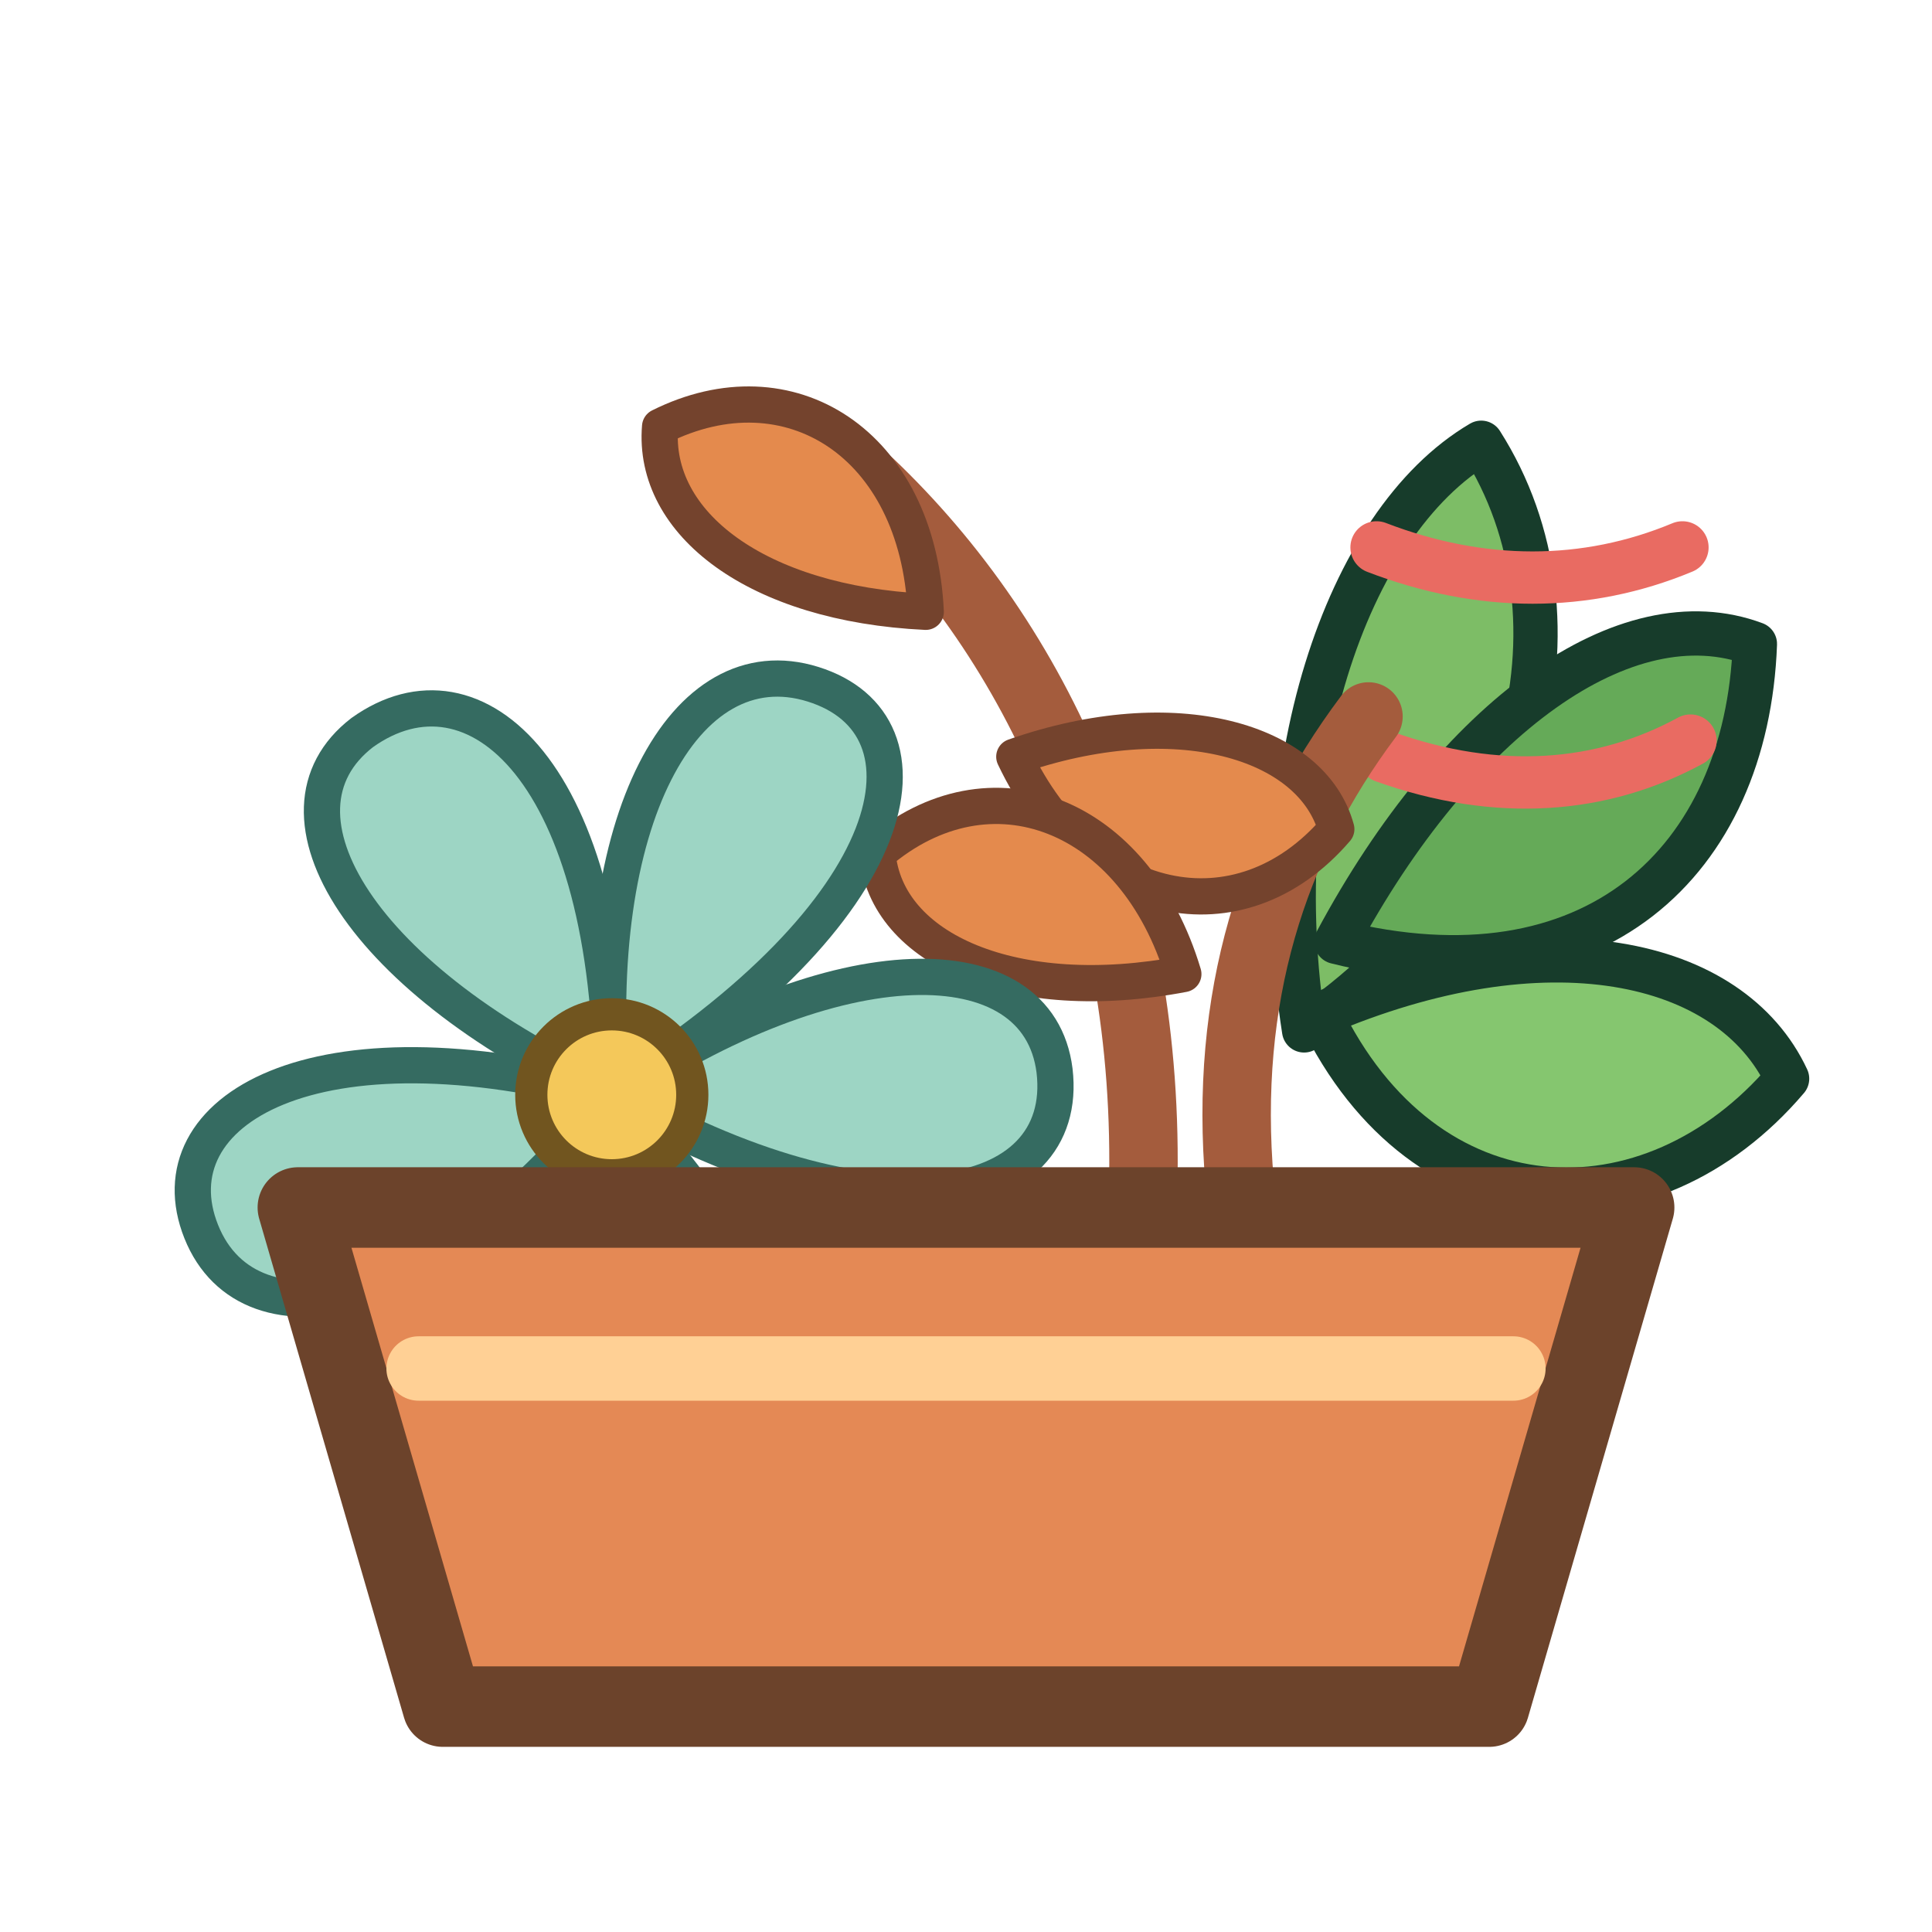
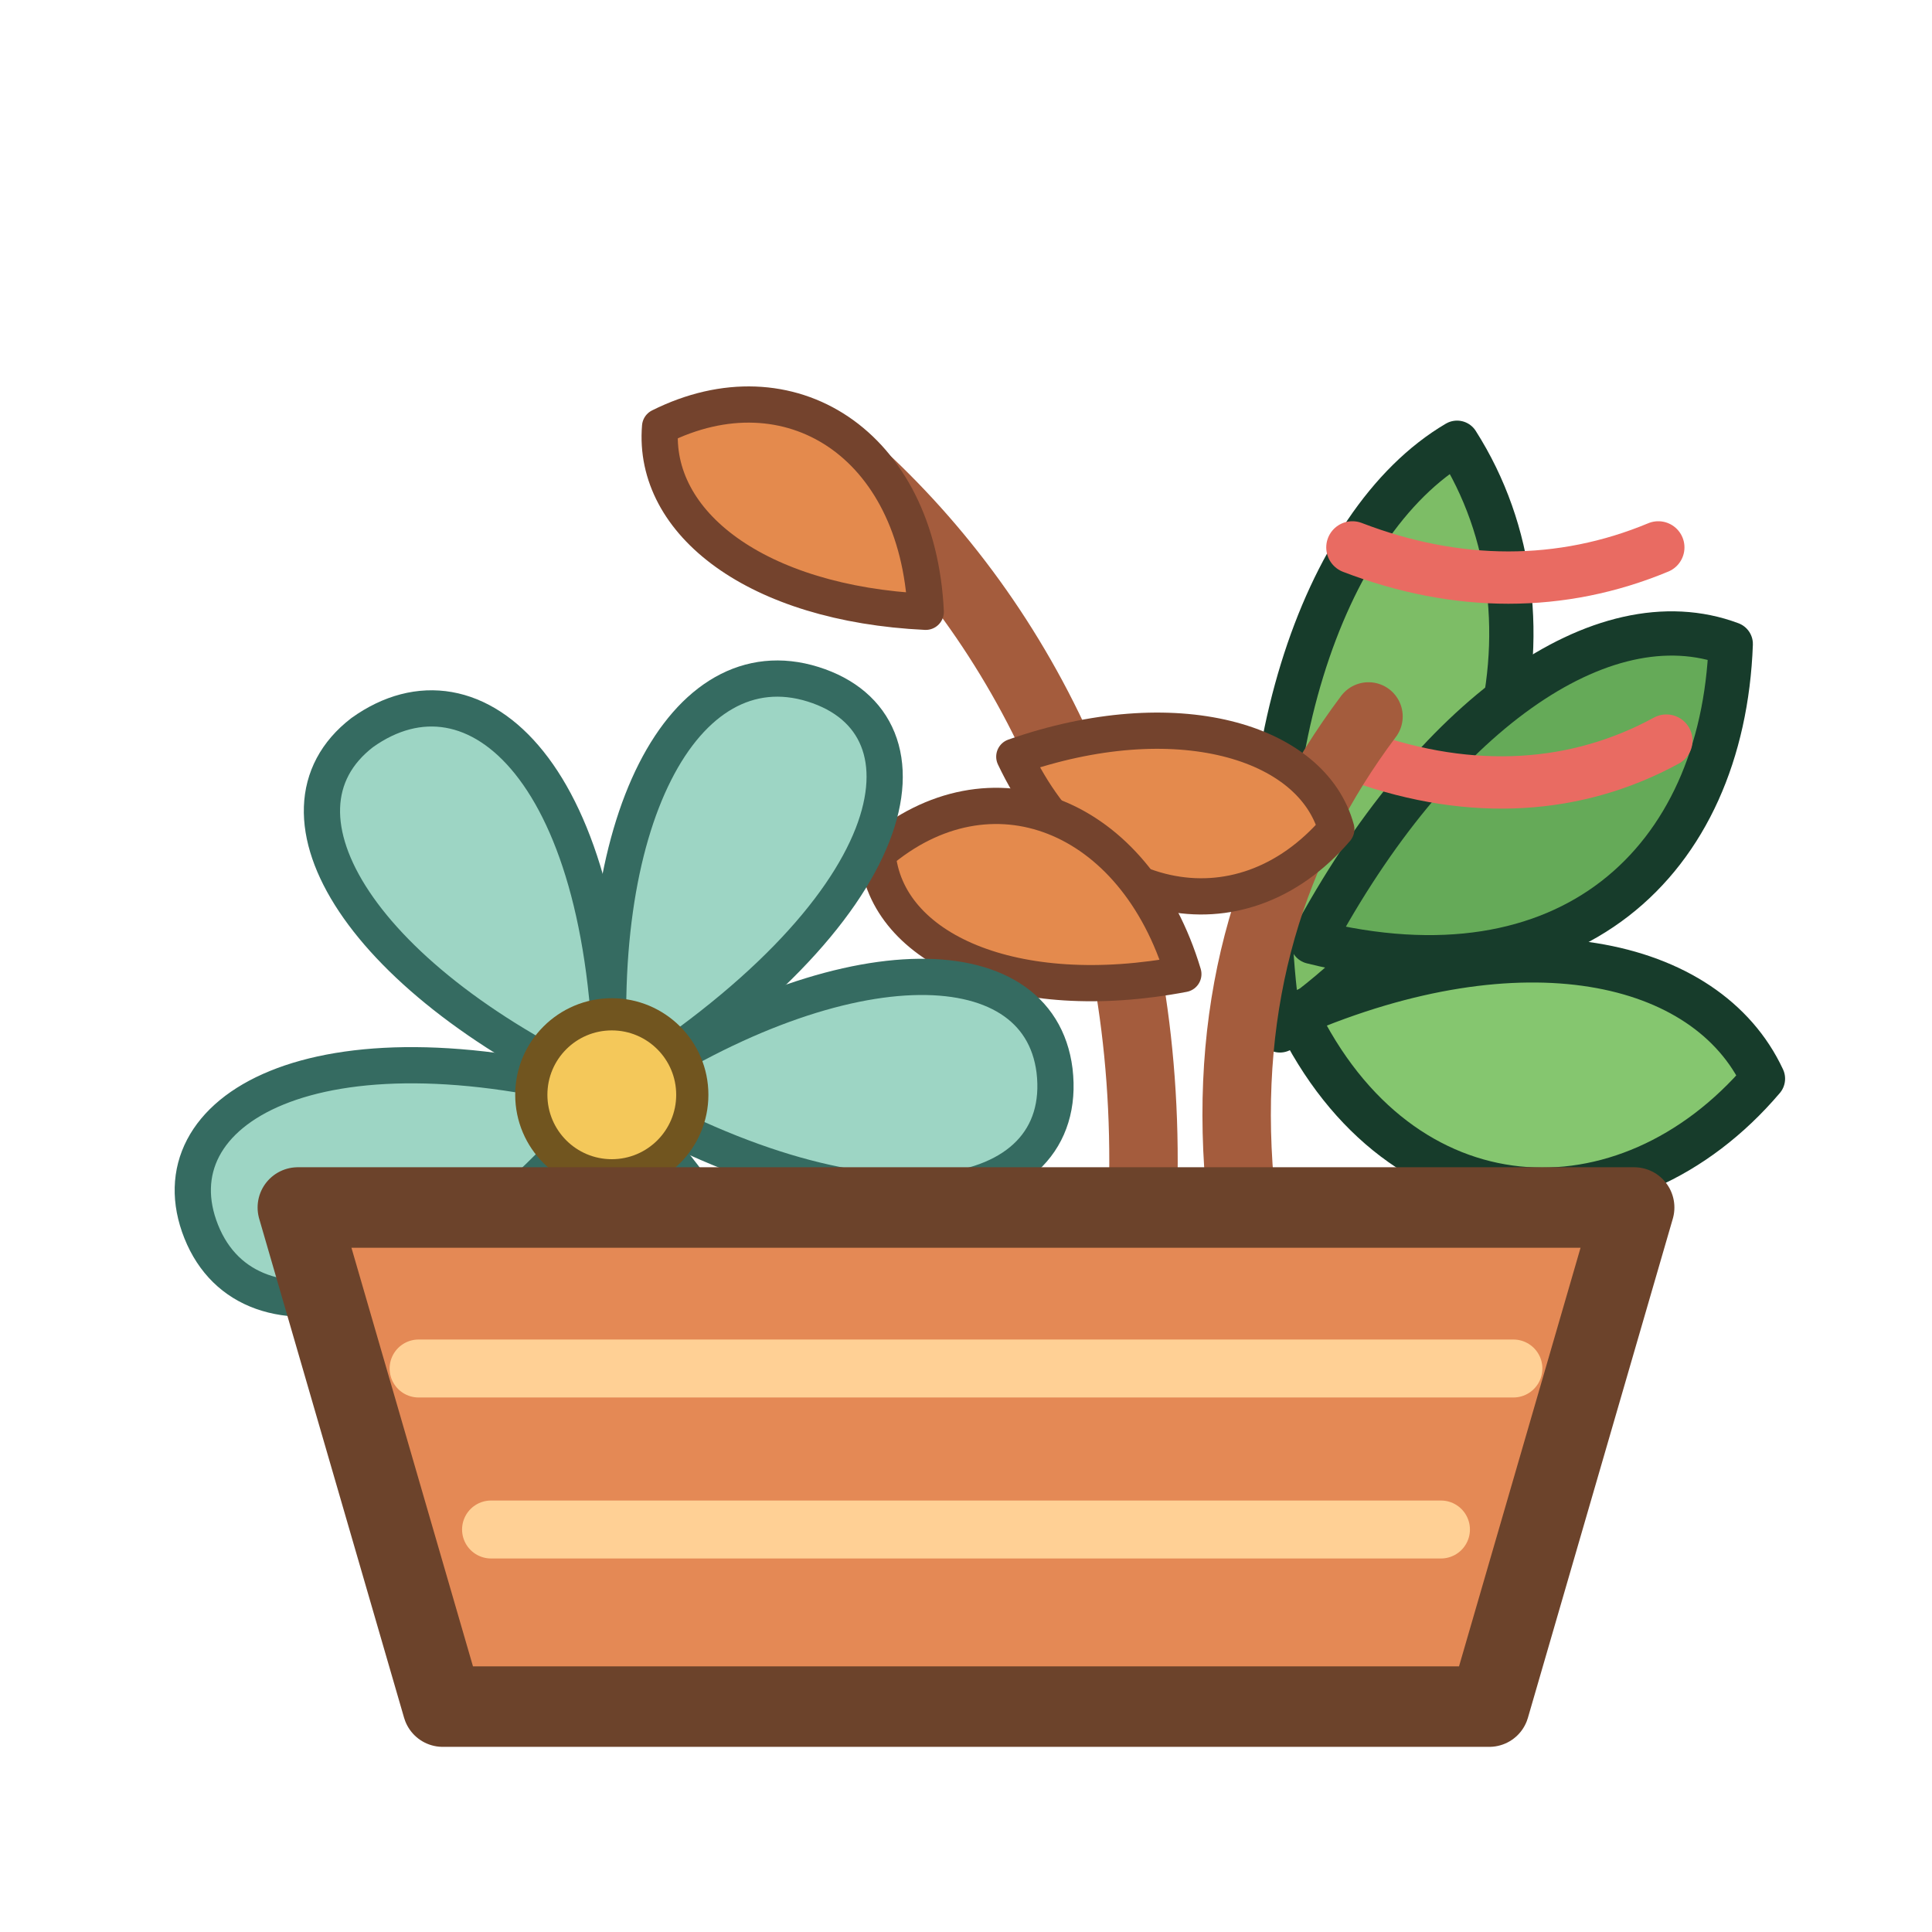
<svg xmlns="http://www.w3.org/2000/svg" viewBox="0 0 24 24" role="img" aria-labelledby="title">
  <g stroke="#173c2b" stroke-linejoin="round" stroke-width=".55">
-     <path d="M16.2 12.8c-.5-3.2.5-6.3 2.2-7.3 1.4 2.2.6 5.4-2.2 7.3Z" fill="#7dbd66" />
-     <path d="M16.6 11.7c1.5-2.8 3.6-4.3 5.2-3.7-.1 2.7-2 4.5-5.2 3.7Z" fill="#65aa58" />
-     <path d="M16.4 12.6c2.8-1.2 5.1-.7 5.8.8-1.7 2-4.5 1.9-5.8-.8Z" fill="#85c66f" />
+     <path d="M15.9 12.8c-.5-3.2.5-6.3 2.2-7.3 1.4 2.2.6 5.4-2.2 7.3Z" fill="#7dbd66" />
+     <path d="M16.3 11.7c1.5-2.8 3.6-4.3 5.2-3.7-.1 2.7-2 4.5-5.2 3.7Z" fill="#65aa58" />
+     <path d="M16.1 12.6c2.8-1.2 5.1-.7 5.8.8-1.7 2-4.5 1.9-5.8-.8Z" fill="#85c66f" />
  </g>
-   <path d="M17.1 6.8c1.3.5 2.6.5 3.8 0m-3.7 2.6c1.4.5 2.7.4 3.8-.2" fill="none" stroke="#e96b62" stroke-linecap="round" stroke-width=".65" />
+   <path d="M16.8 6.8c1.3.5 2.6.5 3.8 0m-3.7 2.6c1.4.5 2.7.4 3.8-.2" fill="none" stroke="#e96b62" stroke-linecap="round" stroke-width=".65" />
  <path d="M14.2 14.8c.1-3.8-1.3-6.8-3.4-8.8m4.6 8.7c-.2-2.3.4-4.2 1.6-5.8" fill="none" stroke="#a45c3d" stroke-linecap="round" stroke-width=".85" />
  <g fill="#e48a4d" stroke="#74432d" stroke-linejoin="round" stroke-width=".45">
    <path d="M11.5 7.6c-2.1-.1-3.4-1.1-3.3-2.3 1.6-.8 3.2.2 3.3 2.3Z" />
    <path d="M12.6 9.4c2-.7 3.7-.2 4 .9-1.2 1.4-3.1 1-4-.9Z" />
    <path d="M14.7 12.1c-2.1.4-3.7-.3-3.8-1.5 1.4-1.2 3.2-.5 3.8 1.5Z" />
  </g>
  <g fill="#9dd5c4" stroke="#356b61" stroke-linejoin="round" stroke-width=".45">
    <path d="M7.6 13.6c-3.1-1.4-4.4-3.5-3.1-4.5 1.4-1 3.1.5 3.1 4.5Z" />
    <path d="M7.6 13.6c-.3-3.4.9-5.6 2.5-5.1 1.6.5 1.2 2.8-2.5 5.1Z" />
    <path d="M7.6 13.6c2.8-1.9 5.3-1.9 5.5-.3.2 1.7-2.2 2.2-5.5.3Z" />
    <path d="M7.6 13.6c2.4 2.4 2.7 4.8 1.1 5.2-1.6.4-2.5-1.8-1.1-5.2Z" />
    <path d="M7.6 13.6c-2.1 2.7-4.5 3.2-5.1 1.7-.6-1.5 1.4-2.7 5.1-1.7Z" />
  </g>
  <circle cx="7.6" cy="13.6" r="1" fill="#f4c85a" stroke="#71551f" stroke-width=".4" />
  <path d="M3.7 15h16.6l-1.8 6.2h-13Z" fill="#e48955" stroke="#6c432b" stroke-linejoin="round" stroke-width="1" />
-   <path d="M5.2 17h13.6" fill="none" stroke="#ffd095" stroke-linecap="round" stroke-width=".8" />
+   <path d="M5.2 17h13.6m-12.7 2h11.8" fill="none" stroke="#ffd095" stroke-linecap="round" stroke-width=".72" />
</svg>
